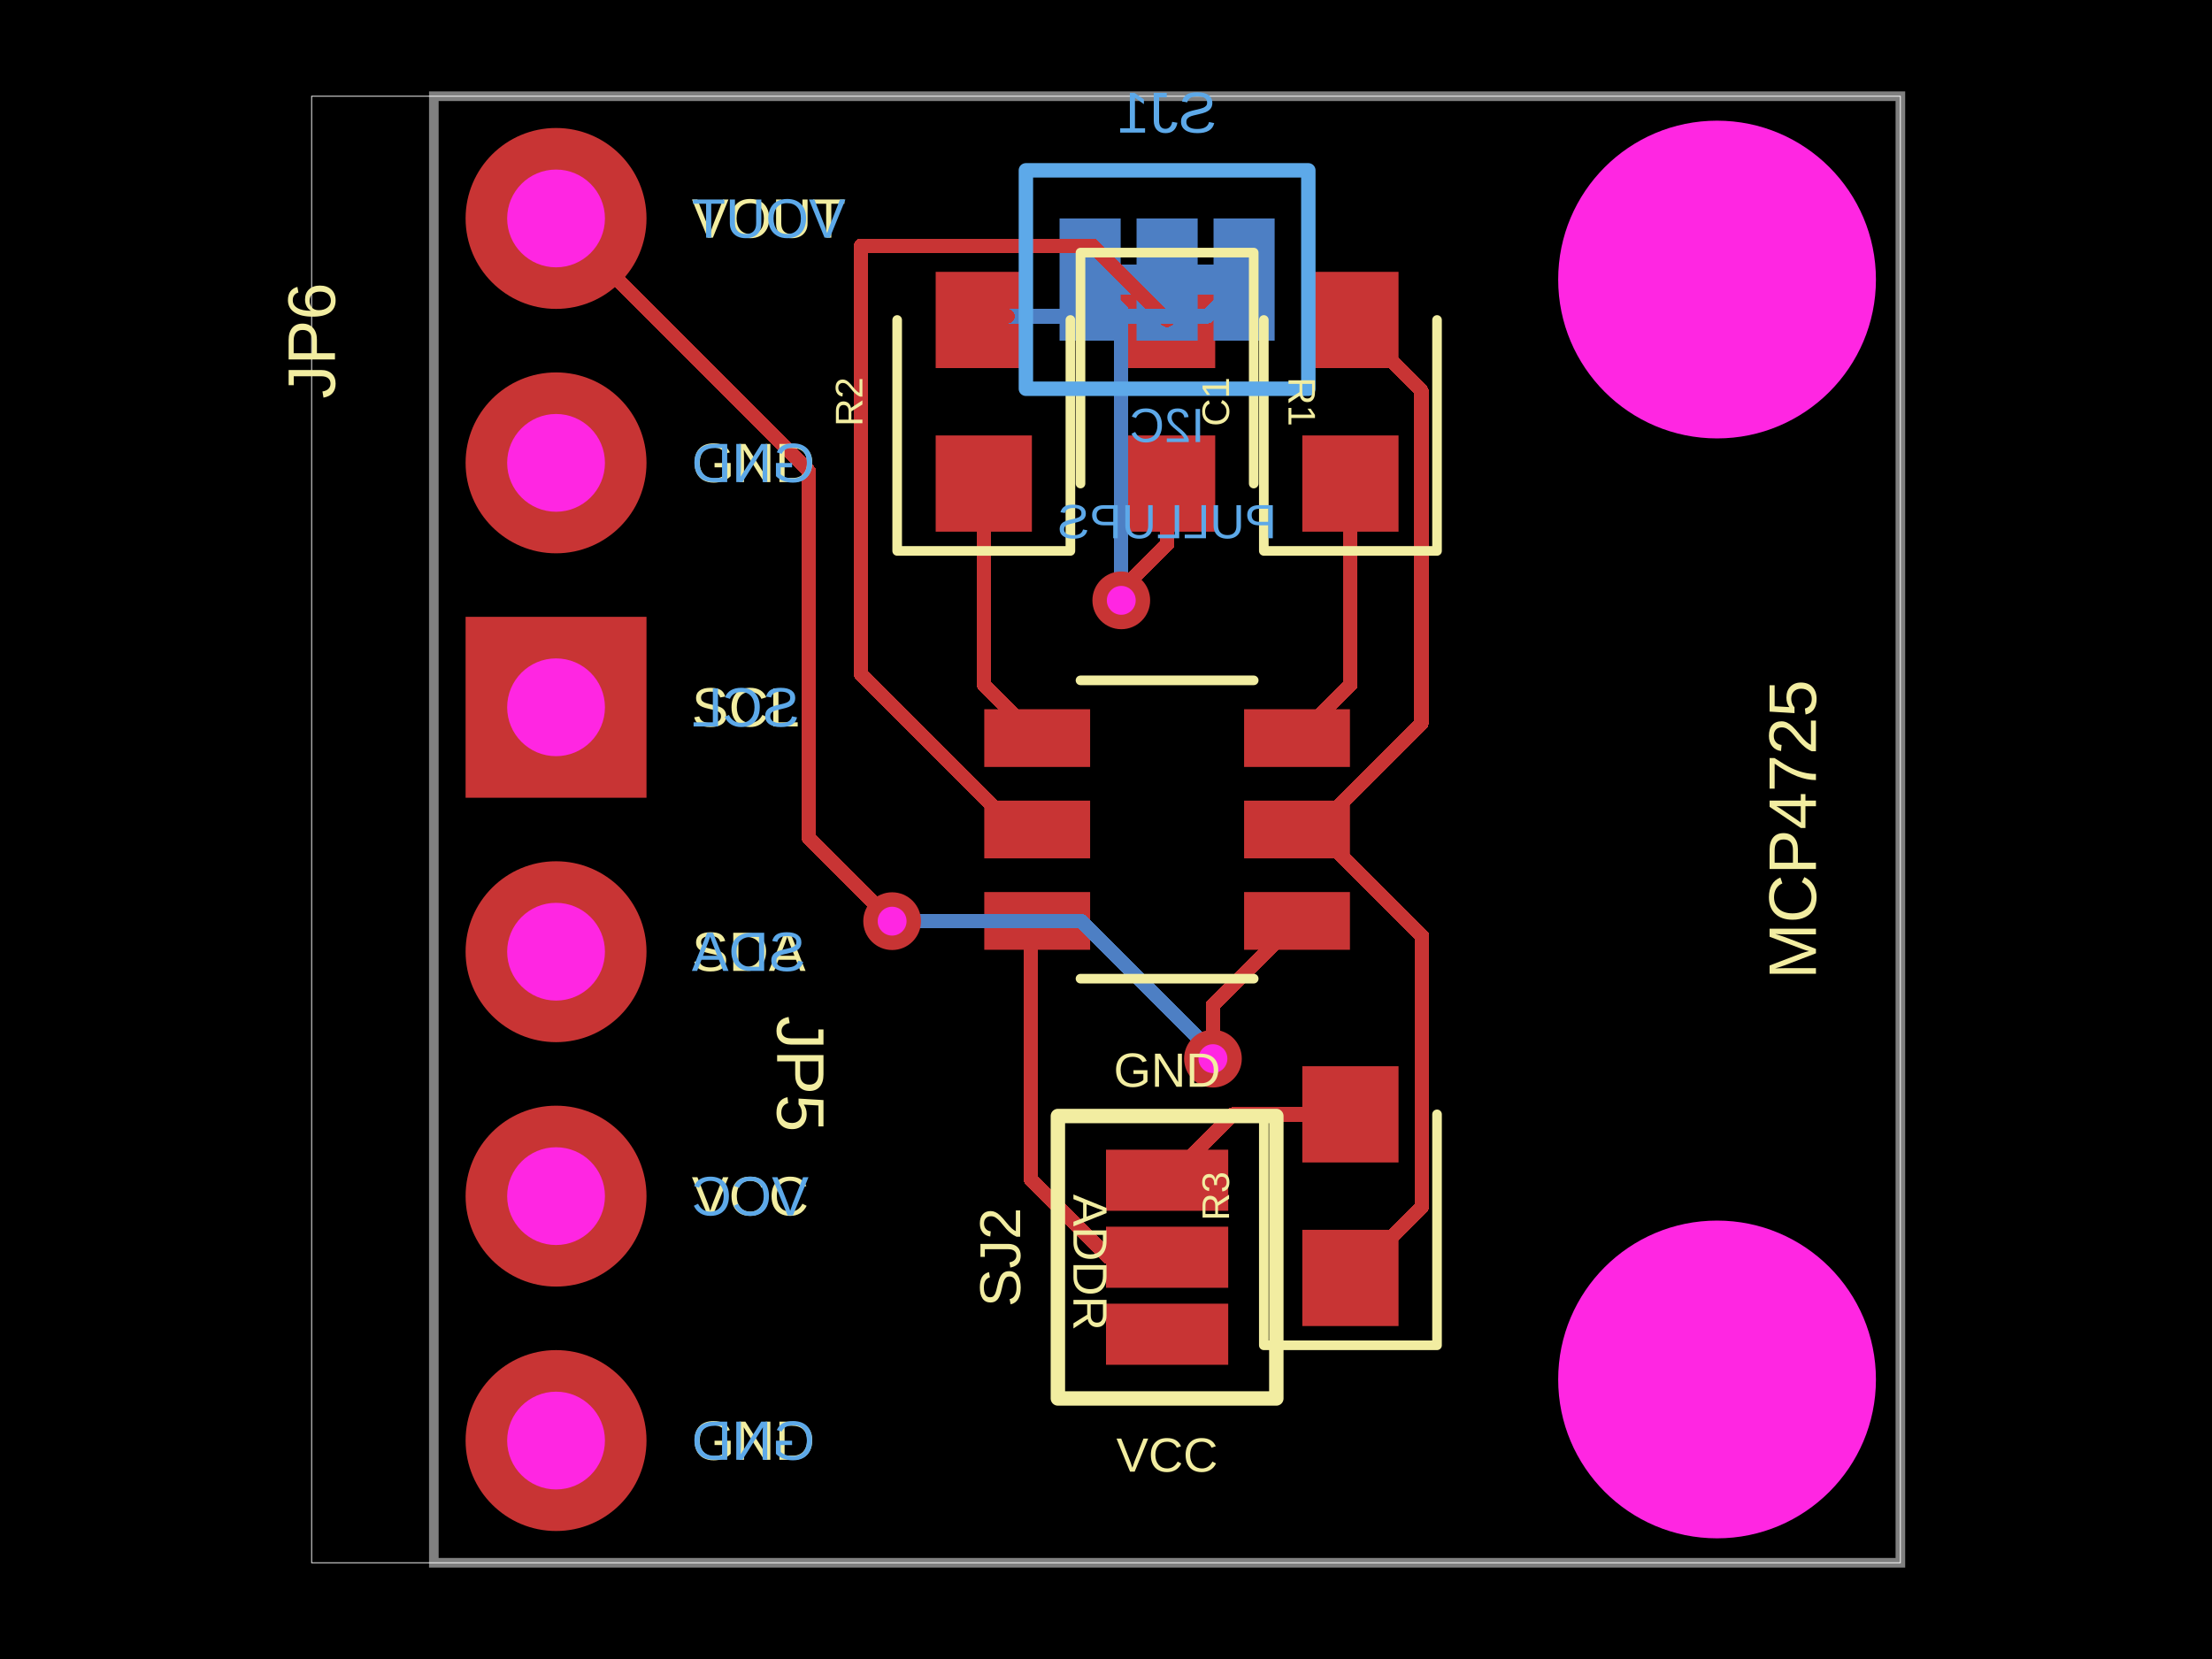
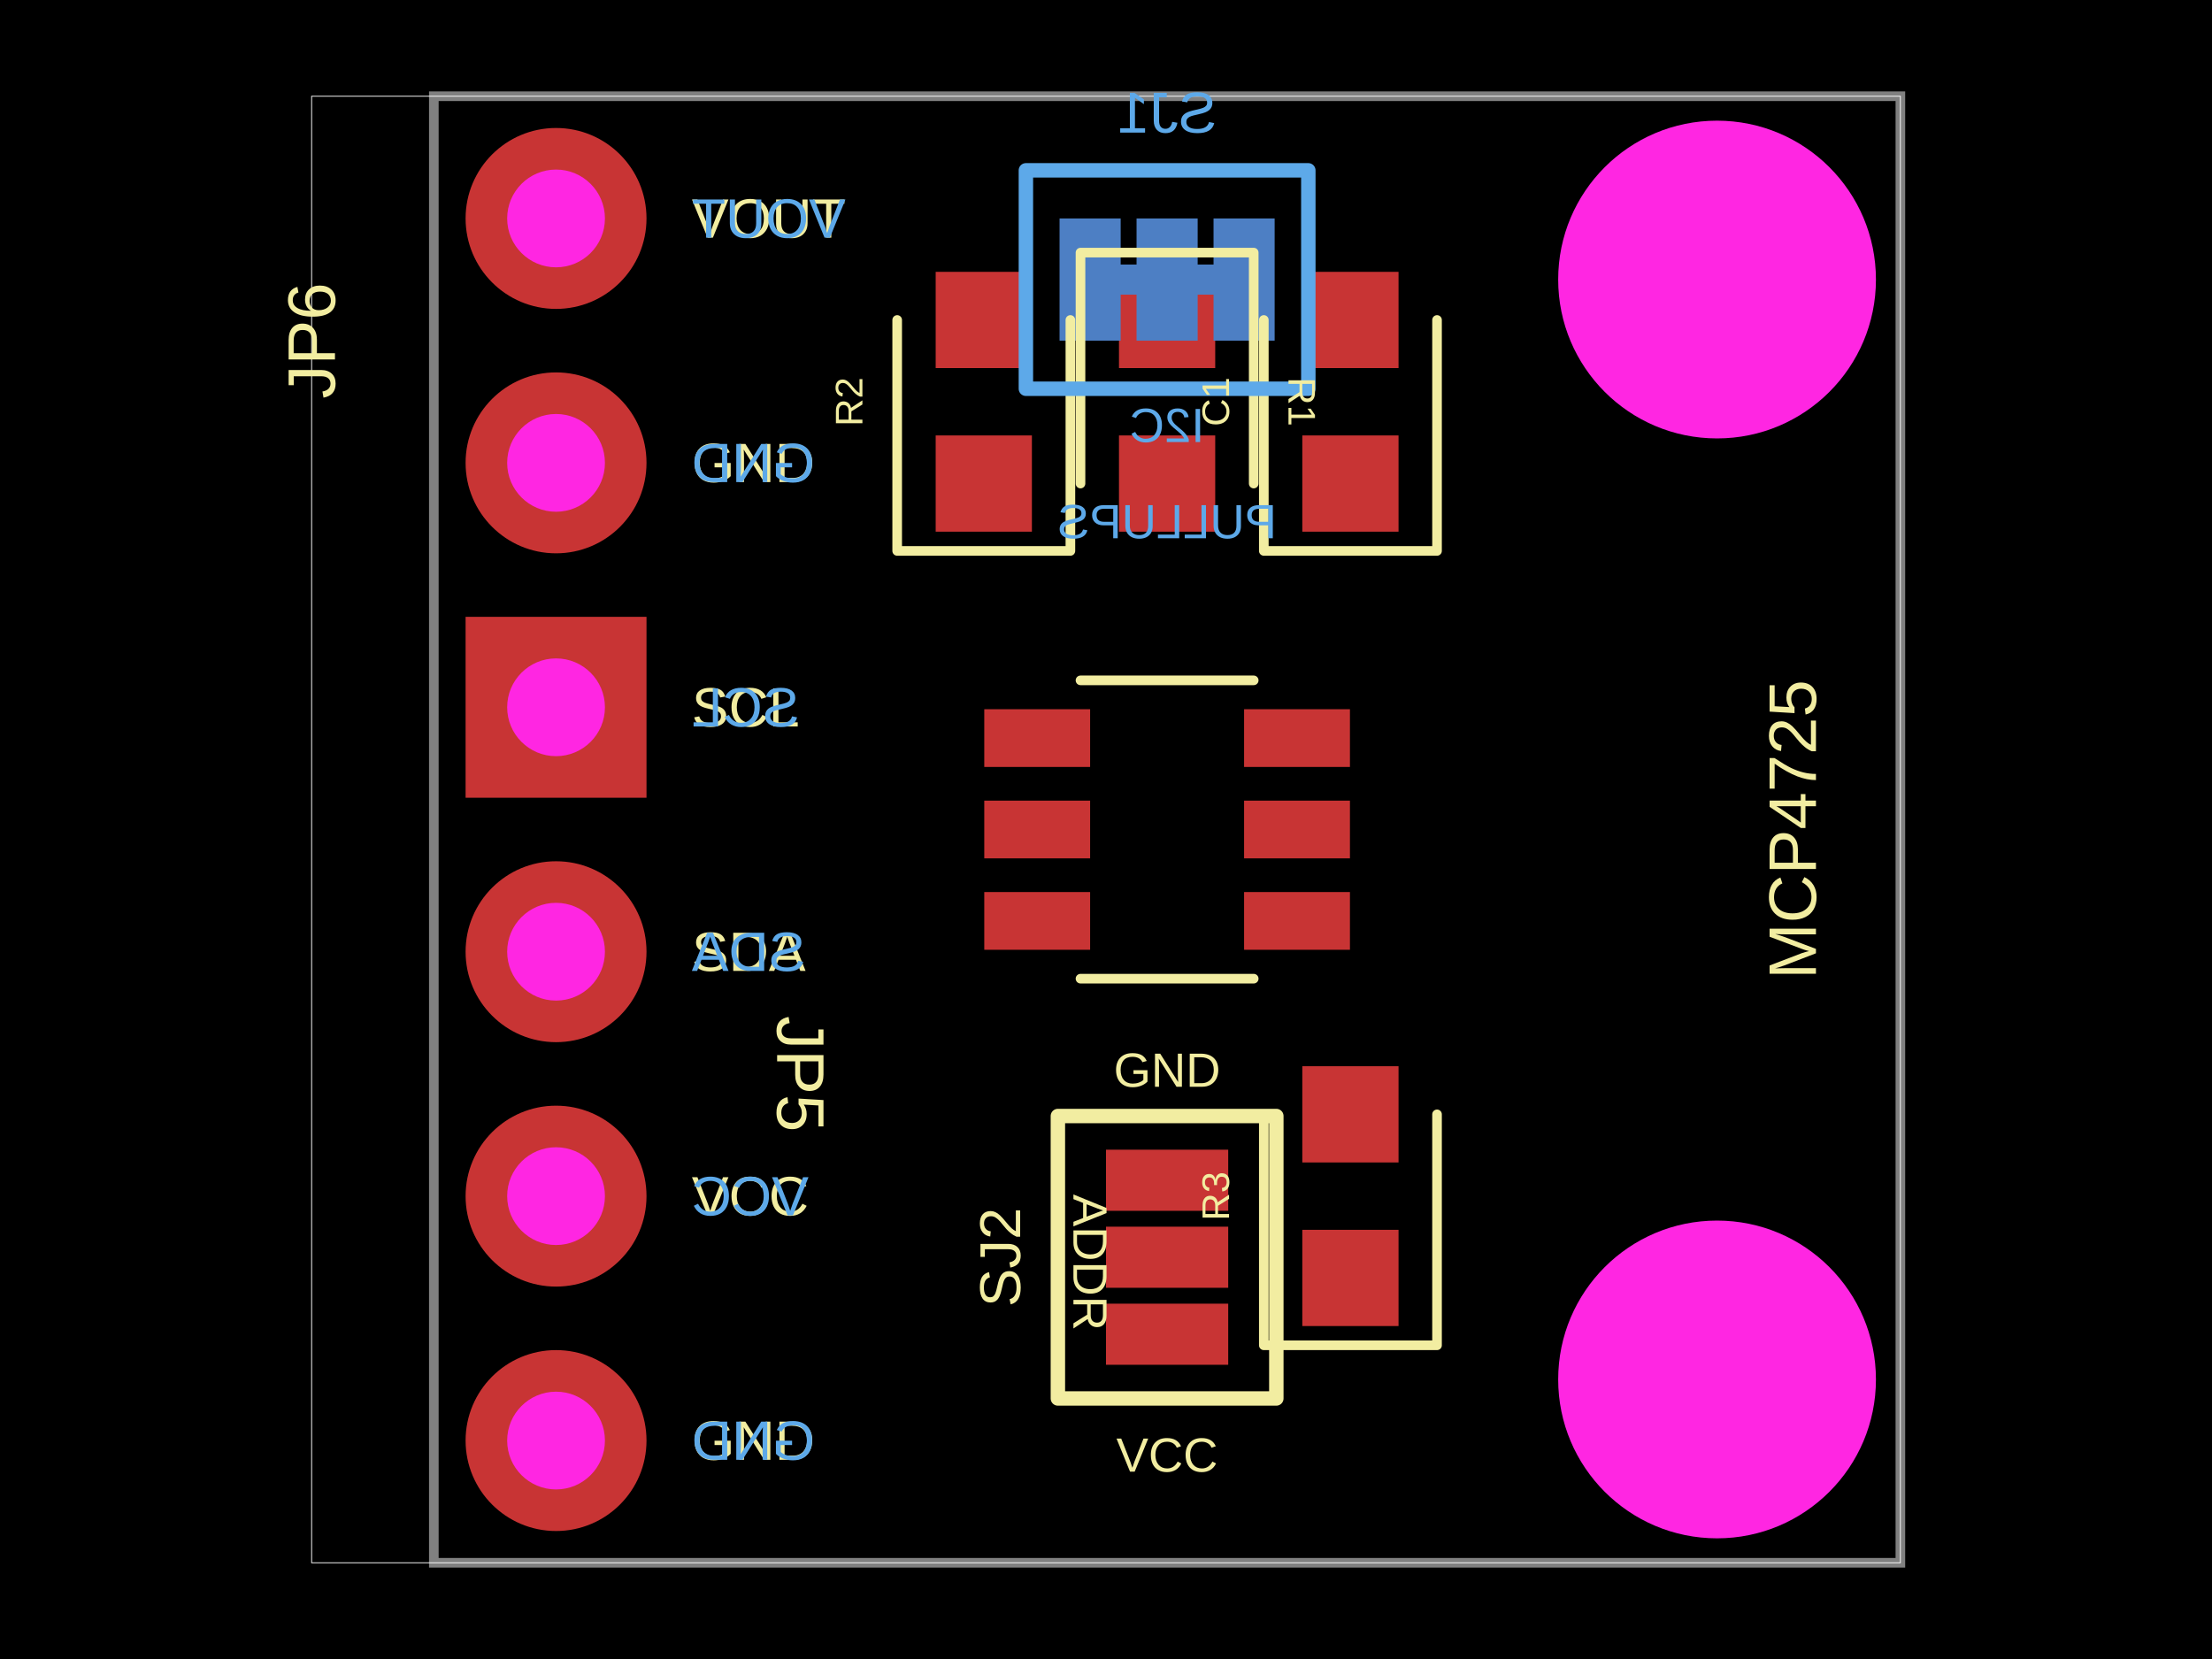
<svg xmlns="http://www.w3.org/2000/svg" width="800" height="600">
  <style />
  <rect class="boundary" x="0" y="0" fill="#000" width="800" height="600" />
  <rect class="pcb-boundary" fill="none" stroke="#fff" stroke-width="0.3" x="112.703" y="34.803" width="574.594" height="530.394" />
  <path class="pcb-board" d="M 156.903 565.197 L 687.297 565.197 L 687.297 34.803 L 156.903 34.803 Z" fill="none" stroke="rgba(255, 255, 255, 0.5)" stroke-width="3.48" />
  <rect class="pcb-pad" fill="rgb(200, 52, 52)" x="449.942" y="256.498" width="38.283" height="20.882" />
  <rect class="pcb-pad" fill="rgb(200, 52, 52)" x="449.942" y="289.559" width="38.283" height="20.882" />
  <rect class="pcb-pad" fill="rgb(200, 52, 52)" x="449.942" y="322.62" width="38.283" height="20.882" />
  <rect class="pcb-pad" fill="rgb(200, 52, 52)" x="355.974" y="322.62" width="38.283" height="20.882" />
  <rect class="pcb-pad" fill="rgb(200, 52, 52)" x="355.974" y="289.559" width="38.283" height="20.882" />
  <rect class="pcb-pad" fill="rgb(200, 52, 52)" x="355.974" y="256.498" width="38.283" height="20.882" />
  <rect class="pcb-pad" fill="rgb(200, 52, 52)" x="404.698" y="98.318" width="34.803" height="34.803" />
  <rect class="pcb-pad" fill="rgb(200, 52, 52)" x="404.698" y="157.483" width="34.803" height="34.803" />
  <rect class="pcb-pad" fill="rgb(200, 52, 52)" x="338.399" y="157.483" width="34.803" height="34.803" />
  <rect class="pcb-pad" fill="rgb(200, 52, 52)" x="338.399" y="98.318" width="34.803" height="34.803" />
  <rect class="pcb-pad" fill="rgb(200, 52, 52)" x="470.998" y="444.78" width="34.803" height="34.803" />
  <rect class="pcb-pad" fill="rgb(200, 52, 52)" x="470.998" y="385.615" width="34.803" height="34.803" />
  <rect class="pcb-pad" fill="rgb(200, 52, 52)" x="470.998" y="157.483" width="34.803" height="34.803" />
  <rect class="pcb-pad" fill="rgb(200, 52, 52)" x="470.998" y="98.318" width="34.803" height="34.803" />
  <rect class="pcb-pad" fill="rgb(77, 127, 196)" x="438.892" y="79.002" width="22.1" height="44.2" />
  <rect class="pcb-pad" fill="rgb(77, 127, 196)" x="411.05" y="79.002" width="22.1" height="44.2" />
  <rect class="pcb-pad" fill="rgb(77, 127, 196)" x="383.208" y="79.002" width="22.1" height="44.2" />
  <rect class="pcb-pad" fill="rgb(200, 52, 52)" x="400" y="471.491" width="44.2" height="22.1" />
  <rect class="pcb-pad" fill="rgb(200, 52, 52)" x="400" y="443.648" width="44.2" height="22.1" />
  <rect class="pcb-pad" fill="rgb(200, 52, 52)" x="400" y="415.806" width="44.2" height="22.1" />
  <path class="pcb-trace" stroke="rgb(77, 127, 196)" fill="none" d="M 438.892 101.102 L 433.15 101.102" stroke-width="11.05" stroke-linecap="round" stroke-linejoin="round" shape-rendering="crispEdges" data-layer="bottom" />
  <path class="pcb-trace" stroke="rgb(77, 127, 196)" fill="none" d="M 411.05 101.102 L 405.307 101.102" stroke-width="11.05" stroke-linecap="round" stroke-linejoin="round" shape-rendering="crispEdges" data-layer="bottom" />
-   <path class="pcb-trace" stroke="rgb(200, 52, 52)" fill="none" d="M 422.1 115.719 L 395.257 88.876" stroke-width="5.22" stroke-linecap="round" stroke-linejoin="round" shape-rendering="crispEdges" data-layer="top" />
-   <path class="pcb-trace" stroke="rgb(200, 52, 52)" fill="none" d="M 395.257 88.876 L 311.412 88.876" stroke-width="5.22" stroke-linecap="round" stroke-linejoin="round" shape-rendering="crispEdges" data-layer="top" />
-   <path class="pcb-trace" stroke="rgb(200, 52, 52)" fill="none" d="M 311.412 88.876 L 311.412 244.016" stroke-width="5.22" stroke-linecap="round" stroke-linejoin="round" shape-rendering="crispEdges" data-layer="top" />
-   <path class="pcb-trace" stroke="rgb(200, 52, 52)" fill="none" d="M 311.412 244.016 L 360.571 293.175" stroke-width="5.22" stroke-linecap="round" stroke-linejoin="round" shape-rendering="crispEdges" data-layer="top" />
-   <path class="pcb-trace" stroke="rgb(200, 52, 52)" fill="none" d="M 360.571 293.175 L 368.29 293.175" stroke-width="5.22" stroke-linecap="round" stroke-linejoin="round" shape-rendering="crispEdges" data-layer="top" />
-   <path class="pcb-trace" stroke="rgb(200, 52, 52)" fill="none" d="M 368.29 293.175 L 375.116 300" stroke-width="5.22" stroke-linecap="round" stroke-linejoin="round" shape-rendering="crispEdges" data-layer="top" />
-   <path class="pcb-trace" stroke="rgb(200, 52, 52)" fill="none" d="M 355.8 174.884 L 355.8 247.624" stroke-width="5.22" stroke-linecap="round" stroke-linejoin="round" shape-rendering="crispEdges" data-layer="top" />
-   <path class="pcb-trace" stroke="rgb(200, 52, 52)" fill="none" d="M 355.8 247.624 L 375.116 266.939" stroke-width="5.22" stroke-linecap="round" stroke-linejoin="round" shape-rendering="crispEdges" data-layer="top" />
-   <path class="pcb-trace" stroke="rgb(200, 52, 52)" fill="none" d="M 488.399 174.884 L 488.399 247.624" stroke-width="5.22" stroke-linecap="round" stroke-linejoin="round" shape-rendering="crispEdges" data-layer="top" />
-   <path class="pcb-trace" stroke="rgb(200, 52, 52)" fill="none" d="M 488.399 247.624 L 469.084 266.939" stroke-width="5.22" stroke-linecap="round" stroke-linejoin="round" shape-rendering="crispEdges" data-layer="top" />
-   <path class="pcb-trace" stroke="rgb(200, 52, 52)" fill="none" d="M 488.399 462.181 L 514.331 436.249" stroke-width="5.22" stroke-linecap="round" stroke-linejoin="round" shape-rendering="crispEdges" data-layer="top" />
-   <path class="pcb-trace" stroke="rgb(200, 52, 52)" fill="none" d="M 514.331 436.249 L 514.331 342.415" stroke-width="5.22" stroke-linecap="round" stroke-linejoin="round" shape-rendering="crispEdges" data-layer="top" />
-   <path class="pcb-trace" stroke="rgb(200, 52, 52)" fill="none" d="M 514.331 342.415 L 514.331 338.541" stroke-width="5.22" stroke-linecap="round" stroke-linejoin="round" shape-rendering="crispEdges" data-layer="top" />
-   <path class="pcb-trace" stroke="rgb(200, 52, 52)" fill="none" d="M 514.331 338.541 L 477.193 301.403" stroke-width="5.22" stroke-linecap="round" stroke-linejoin="round" shape-rendering="crispEdges" data-layer="top" />
-   <path class="pcb-trace" stroke="rgb(200, 52, 52)" fill="none" d="M 477.193 301.403 L 470.487 301.403" stroke-width="5.22" stroke-linecap="round" stroke-linejoin="round" shape-rendering="crispEdges" data-layer="top" />
-   <path class="pcb-trace" stroke="rgb(200, 52, 52)" fill="none" d="M 470.487 301.403 L 469.084 300" stroke-width="5.22" stroke-linecap="round" stroke-linejoin="round" shape-rendering="crispEdges" data-layer="top" />
-   <path class="pcb-trace" stroke="rgb(200, 52, 52)" fill="none" d="M 488.399 115.719 L 514.08 141.4" stroke-width="5.22" stroke-linecap="round" stroke-linejoin="round" shape-rendering="crispEdges" data-layer="top" />
-   <path class="pcb-trace" stroke="rgb(200, 52, 52)" fill="none" d="M 514.08 141.4 L 514.08 261.711" stroke-width="5.22" stroke-linecap="round" stroke-linejoin="round" shape-rendering="crispEdges" data-layer="top" />
-   <path class="pcb-trace" stroke="rgb(200, 52, 52)" fill="none" d="M 514.08 261.711 L 475.791 300" stroke-width="5.22" stroke-linecap="round" stroke-linejoin="round" shape-rendering="crispEdges" data-layer="top" />
-   <path class="pcb-trace" stroke="rgb(200, 52, 52)" fill="none" d="M 475.791 300 L 469.084 300" stroke-width="5.22" stroke-linecap="round" stroke-linejoin="round" shape-rendering="crispEdges" data-layer="top" />
-   <path class="pcb-trace" stroke="rgb(200, 52, 52)" fill="none" d="M 488.399 403.016 L 445.94 403.016" stroke-width="5.22" stroke-linecap="round" stroke-linejoin="round" shape-rendering="crispEdges" data-layer="top" />
-   <path class="pcb-trace" stroke="rgb(200, 52, 52)" fill="none" d="M 445.94 403.016 L 422.1 426.856" stroke-width="5.22" stroke-linecap="round" stroke-linejoin="round" shape-rendering="crispEdges" data-layer="top" />
-   <path class="pcb-trace" stroke="rgb(77, 127, 196)" fill="none" d="M 364.398 114.384 L 364.395 114.385" stroke-width="5.22" stroke-linecap="round" stroke-linejoin="round" shape-rendering="crispEdges" data-layer="bottom" />
-   <path class="pcb-trace" stroke="rgb(77, 127, 196)" fill="none" d="M 364.395 114.385 L 436.659 114.385" stroke-width="5.22" stroke-linecap="round" stroke-linejoin="round" shape-rendering="crispEdges" data-layer="bottom" />
-   <path class="pcb-trace" stroke="rgb(77, 127, 196)" fill="none" d="M 436.659 114.385 L 449.942 101.102" stroke-width="5.22" stroke-linecap="round" stroke-linejoin="round" shape-rendering="crispEdges" data-layer="bottom" />
-   <path class="pcb-trace" stroke="rgb(200, 52, 52)" fill="none" d="M 355.8 115.719 L 364.398 114.384" stroke-width="5.22" stroke-linecap="round" stroke-linejoin="round" shape-rendering="crispEdges" data-layer="top" />
-   <path class="pcb-trace" stroke="rgb(77, 127, 196)" fill="none" d="M 405.525 217.126 L 405.525 217.126" stroke-width="5.22" stroke-linecap="round" stroke-linejoin="round" shape-rendering="crispEdges" data-layer="bottom" />
-   <path class="pcb-trace" stroke="rgb(77, 127, 196)" fill="none" d="M 405.525 217.126 L 405.525 112.369" stroke-width="5.22" stroke-linecap="round" stroke-linejoin="round" shape-rendering="crispEdges" data-layer="bottom" />
-   <path class="pcb-trace" stroke="rgb(77, 127, 196)" fill="none" d="M 405.525 112.369 L 394.258 101.102" stroke-width="5.22" stroke-linecap="round" stroke-linejoin="round" shape-rendering="crispEdges" data-layer="bottom" />
-   <path class="pcb-trace" stroke="rgb(200, 52, 52)" fill="none" d="M 422.1 174.884 L 422.1 196.923" stroke-width="5.22" stroke-linecap="round" stroke-linejoin="round" shape-rendering="crispEdges" data-layer="top" />
-   <path class="pcb-trace" stroke="rgb(200, 52, 52)" fill="none" d="M 422.1 196.923 L 406.925 212.099" stroke-width="5.22" stroke-linecap="round" stroke-linejoin="round" shape-rendering="crispEdges" data-layer="top" />
-   <path class="pcb-trace" stroke="rgb(200, 52, 52)" fill="none" d="M 406.925 212.099 L 405.525 217.126" stroke-width="5.22" stroke-linecap="round" stroke-linejoin="round" shape-rendering="crispEdges" data-layer="top" />
-   <path class="pcb-trace" stroke="rgb(200, 52, 52)" fill="none" d="M 405.525 217.126 L 405.525 217.126" stroke-width="5.22" stroke-linecap="round" stroke-linejoin="round" shape-rendering="crispEdges" data-layer="top" />
-   <path class="pcb-trace" stroke="rgb(200, 52, 52)" fill="none" d="M 422.1 454.698 L 400.923 454.698" stroke-width="5.22" stroke-linecap="round" stroke-linejoin="round" shape-rendering="crispEdges" data-layer="top" />
-   <path class="pcb-trace" stroke="rgb(200, 52, 52)" fill="none" d="M 400.923 454.698 L 372.833 426.609" stroke-width="5.22" stroke-linecap="round" stroke-linejoin="round" shape-rendering="crispEdges" data-layer="top" />
-   <path class="pcb-trace" stroke="rgb(200, 52, 52)" fill="none" d="M 372.833 426.609 L 372.833 335.344" stroke-width="5.22" stroke-linecap="round" stroke-linejoin="round" shape-rendering="crispEdges" data-layer="top" />
-   <path class="pcb-trace" stroke="rgb(200, 52, 52)" fill="none" d="M 372.833 335.344 L 375.116 333.061" stroke-width="5.22" stroke-linecap="round" stroke-linejoin="round" shape-rendering="crispEdges" data-layer="top" />
-   <path class="pcb-trace" stroke="rgb(77, 127, 196)" fill="none" d="M 322.651 333.15 L 322.651 333.15" stroke-width="5.22" stroke-linecap="round" stroke-linejoin="round" shape-rendering="crispEdges" data-layer="bottom" />
-   <path class="pcb-trace" stroke="rgb(77, 127, 196)" fill="none" d="M 322.651 333.15 L 391.082 333.15" stroke-width="5.22" stroke-linecap="round" stroke-linejoin="round" shape-rendering="crispEdges" data-layer="bottom" />
-   <path class="pcb-trace" stroke="rgb(77, 127, 196)" fill="none" d="M 391.082 333.15 L 434.948 377.016" stroke-width="5.22" stroke-linecap="round" stroke-linejoin="round" shape-rendering="crispEdges" data-layer="bottom" />
-   <path class="pcb-trace" stroke="rgb(77, 127, 196)" fill="none" d="M 434.948 377.016 L 438.675 382.874" stroke-width="5.22" stroke-linecap="round" stroke-linejoin="round" shape-rendering="crispEdges" data-layer="bottom" />
-   <path class="pcb-trace" stroke="rgb(77, 127, 196)" fill="none" d="M 438.675 382.874 L 438.675 382.874" stroke-width="5.22" stroke-linecap="round" stroke-linejoin="round" shape-rendering="crispEdges" data-layer="bottom" />
-   <path class="pcb-trace" stroke="rgb(200, 52, 52)" fill="none" d="M 201.102 79.002 L 292.446 170.346" stroke-width="5.22" stroke-linecap="round" stroke-linejoin="round" shape-rendering="crispEdges" data-layer="top" />
-   <path class="pcb-trace" stroke="rgb(200, 52, 52)" fill="none" d="M 292.446 170.346 L 292.446 302.177" stroke-width="5.22" stroke-linecap="round" stroke-linejoin="round" shape-rendering="crispEdges" data-layer="top" />
-   <path class="pcb-trace" stroke="rgb(200, 52, 52)" fill="none" d="M 292.446 302.177 L 292.446 302.94" stroke-width="5.22" stroke-linecap="round" stroke-linejoin="round" shape-rendering="crispEdges" data-layer="top" />
-   <path class="pcb-trace" stroke="rgb(200, 52, 52)" fill="none" d="M 292.446 302.94 L 322.651 333.145" stroke-width="5.22" stroke-linecap="round" stroke-linejoin="round" shape-rendering="crispEdges" data-layer="top" />
-   <path class="pcb-trace" stroke="rgb(200, 52, 52)" fill="none" d="M 322.651 333.145 L 322.651 333.15" stroke-width="5.22" stroke-linecap="round" stroke-linejoin="round" shape-rendering="crispEdges" data-layer="top" />
-   <path class="pcb-trace" stroke="rgb(200, 52, 52)" fill="none" d="M 322.651 333.15 L 322.651 333.15" stroke-width="5.22" stroke-linecap="round" stroke-linejoin="round" shape-rendering="crispEdges" data-layer="top" />
-   <path class="pcb-trace" stroke="rgb(200, 52, 52)" fill="none" d="M 438.675 382.874 L 438.675 382.874" stroke-width="5.22" stroke-linecap="round" stroke-linejoin="round" shape-rendering="crispEdges" data-layer="top" />
-   <path class="pcb-trace" stroke="rgb(200, 52, 52)" fill="none" d="M 438.675 382.874 L 438.675 363.471" stroke-width="5.22" stroke-linecap="round" stroke-linejoin="round" shape-rendering="crispEdges" data-layer="top" />
-   <path class="pcb-trace" stroke="rgb(200, 52, 52)" fill="none" d="M 438.675 363.471 L 469.084 333.061" stroke-width="5.22" stroke-linecap="round" stroke-linejoin="round" shape-rendering="crispEdges" data-layer="top" />
-   <g>
-     <circle class="pcb-hole-outer" fill="rgb(200, 52, 52)" cx="405.525" cy="217.126" r="10.441" />
-     <circle class="pcb-hole-inner" fill="#FF26E2" cx="405.525" cy="217.126" r="5.22" />
-   </g>
-   <g>
-     <circle class="pcb-hole-outer" fill="rgb(200, 52, 52)" cx="322.651" cy="333.15" r="10.441" />
-     <circle class="pcb-hole-inner" fill="#FF26E2" cx="322.651" cy="333.15" r="5.22" />
-   </g>
-   <g>
-     <circle class="pcb-hole-outer" fill="rgb(200, 52, 52)" cx="438.675" cy="382.874" r="10.441" />
-     <circle class="pcb-hole-inner" fill="#FF26E2" cx="438.675" cy="382.874" r="5.22" />
-   </g>
  <path class="pcb-silkscreen pcb-silkscreen-top" d="M 390.777 246.059 L 453.423 246.059" fill="none" stroke="#f2eda1" stroke-width="3.48" stroke-linecap="round" stroke-linejoin="round" data-pcb-component-id="null" data-pcb-silkscreen-path-id="pcb_silkscreen_path_0" />
  <path class="pcb-silkscreen pcb-silkscreen-top" d="M 390.777 353.948 L 453.423 353.948" fill="none" stroke="#f2eda1" stroke-width="3.48" stroke-linecap="round" stroke-linejoin="round" data-pcb-component-id="null" data-pcb-silkscreen-path-id="pcb_silkscreen_path_1" />
  <path class="pcb-silkscreen pcb-silkscreen-top" d="M 453.422 174.884 L 453.422 91.357 L 390.777 91.357 L 390.777 174.884" fill="none" stroke="#f2eda1" stroke-width="3.48" stroke-linecap="round" stroke-linejoin="round" data-pcb-component-id="pcb_component_1" data-pcb-silkscreen-path-id="pcb_silkscreen_path_2" />
  <path class="pcb-silkscreen pcb-silkscreen-top" d="M 324.478 115.719 L 324.478 199.246 L 387.123 199.246 L 387.123 115.719" fill="none" stroke="#f2eda1" stroke-width="3.48" stroke-linecap="round" stroke-linejoin="round" data-pcb-component-id="pcb_component_2" data-pcb-silkscreen-path-id="pcb_silkscreen_path_3" />
  <path class="pcb-silkscreen pcb-silkscreen-top" d="M 457.077 403.016 L 457.077 486.543 L 519.722 486.543 L 519.722 403.016" fill="none" stroke="#f2eda1" stroke-width="3.48" stroke-linecap="round" stroke-linejoin="round" data-pcb-component-id="pcb_component_3" data-pcb-silkscreen-path-id="pcb_silkscreen_path_4" />
  <path class="pcb-silkscreen pcb-silkscreen-top" d="M 457.077 115.719 L 457.077 199.246 L 519.722 199.246 L 519.722 115.719" fill="none" stroke="#f2eda1" stroke-width="3.48" stroke-linecap="round" stroke-linejoin="round" data-pcb-component-id="pcb_component_4" data-pcb-silkscreen-path-id="pcb_silkscreen_path_5" />
  <path class="pcb-silkscreen pcb-silkscreen-bottom" d="M 473.173 140.603 L 371.027 140.603 L 371.027 61.601 L 473.173 61.601 L 473.173 140.603 Z" fill="none" stroke="#5da9e9" stroke-width="5.22" stroke-linecap="round" stroke-linejoin="round" data-pcb-component-id="pcb_component_7" data-pcb-silkscreen-path-id="pcb_silkscreen_path_6" />
  <path class="pcb-silkscreen pcb-silkscreen-top" d="M 461.601 505.771 L 461.601 403.625 L 382.599 403.625 L 382.599 505.771 L 461.601 505.771 Z" fill="none" stroke="#f2eda1" stroke-width="5.22" stroke-linecap="round" stroke-linejoin="round" data-pcb-component-id="pcb_component_8" data-pcb-silkscreen-path-id="pcb_silkscreen_path_7" />
  <text x="0" y="0" dx="0" dy="0" fill="#f2eda1" font-family="Arial, sans-serif" font-size="13.921" text-anchor="middle" dominant-baseline="central" transform="matrix(6.123233995736766e-17,1,-1,6.123233995736766e-17,470.8237,145.3016)" class="pcb-silkscreen-text pcb-silkscreen-top" data-pcb-silkscreen-text-id="pcb_component_1" stroke="none">R1</text>
  <text x="0" y="0" dx="0" dy="0" fill="#f2eda1" font-family="Arial, sans-serif" font-size="13.921" text-anchor="middle" dominant-baseline="central" transform="matrix(-1.8369701987210297e-16,-1,1,-1.8369701987210297e-16,307.0766,145.3016)" class="pcb-silkscreen-text pcb-silkscreen-top" data-pcb-silkscreen-text-id="pcb_component_2" stroke="none">R2</text>
  <text x="0" y="0" dx="0" dy="0" fill="#f2eda1" font-family="Arial, sans-serif" font-size="13.921" text-anchor="middle" dominant-baseline="central" transform="matrix(-1.8369701987210297e-16,-1,1,-1.8369701987210297e-16,439.6752,432.5986)" class="pcb-silkscreen-text pcb-silkscreen-top" data-pcb-silkscreen-text-id="pcb_component_3" stroke="none">R3</text>
  <text x="0" y="0" dx="0" dy="0" fill="#f2eda1" font-family="Arial, sans-serif" font-size="13.921" text-anchor="middle" dominant-baseline="central" transform="matrix(-1.8369701987210297e-16,-1,1,-1.8369701987210297e-16,439.6752,145.3016)" class="pcb-silkscreen-text pcb-silkscreen-top" data-pcb-silkscreen-text-id="pcb_component_4" stroke="none">C1</text>
  <text x="0" y="0" dx="0" dy="0" fill="#f2eda1" font-family="Arial, sans-serif" font-size="20.046" text-anchor="start" dominant-baseline="central" transform="matrix(1,0,0,1,250.174,167.4014)" class="pcb-silkscreen-text pcb-silkscreen-top" data-pcb-silkscreen-text-id="pcb_component_5" stroke="none">GND</text>
  <text x="0" y="0" dx="0" dy="0" fill="#5da9e9" font-family="Arial, sans-serif" font-size="20.046" text-anchor="end" dominant-baseline="central" transform="matrix(-1,0,0,1,250.174,167.4014)" class="pcb-silkscreen-text pcb-silkscreen-bottom" data-pcb-silkscreen-text-id="pcb_component_5" stroke="none">GND</text>
  <text x="0" y="0" dx="0" dy="0" fill="#f2eda1" font-family="Arial, sans-serif" font-size="20.046" text-anchor="start" dominant-baseline="central" transform="matrix(1,0,0,1,250.174,79.00232)" class="pcb-silkscreen-text pcb-silkscreen-top" data-pcb-silkscreen-text-id="pcb_component_5" stroke="none">VOUT</text>
  <text x="0" y="0" dx="0" dy="0" fill="#5da9e9" font-family="Arial, sans-serif" font-size="20.046" text-anchor="end" dominant-baseline="central" transform="matrix(-1,0,0,1,250.174,79.00232)" class="pcb-silkscreen-text pcb-silkscreen-bottom" data-pcb-silkscreen-text-id="pcb_component_5" stroke="none">VOUT</text>
  <text x="0" y="0" dx="0" dy="0" fill="#f2eda1" font-family="Arial, sans-serif" font-size="24.362" text-anchor="middle" dominant-baseline="central" transform="matrix(-1.8369701987210297e-16,-1,1,-1.8369701987210297e-16,112.703,123.2019)" class="pcb-silkscreen-text pcb-silkscreen-top" data-pcb-silkscreen-text-id="pcb_component_5" stroke="none">JP6</text>
  <text x="0" y="0" dx="0" dy="0" fill="#f2eda1" font-family="Arial, sans-serif" font-size="20.046" text-anchor="start" dominant-baseline="central" transform="matrix(1,0,0,1,250.174,255.8005)" class="pcb-silkscreen-text pcb-silkscreen-top" data-pcb-silkscreen-text-id="pcb_component_6" stroke="none">SCL</text>
  <text x="0" y="0" dx="0" dy="0" fill="#5da9e9" font-family="Arial, sans-serif" font-size="20.046" text-anchor="end" dominant-baseline="central" transform="matrix(-1,0,0,1,250.174,255.8005)" class="pcb-silkscreen-text pcb-silkscreen-bottom" data-pcb-silkscreen-text-id="pcb_component_6" stroke="none">SCL</text>
  <text x="0" y="0" dx="0" dy="0" fill="#f2eda1" font-family="Arial, sans-serif" font-size="20.046" text-anchor="start" dominant-baseline="central" transform="matrix(1,0,0,1,250.174,344.1995)" class="pcb-silkscreen-text pcb-silkscreen-top" data-pcb-silkscreen-text-id="pcb_component_6" stroke="none">SDA</text>
  <text x="0" y="0" dx="0" dy="0" fill="#5da9e9" font-family="Arial, sans-serif" font-size="20.046" text-anchor="end" dominant-baseline="central" transform="matrix(-1,0,0,1,250.174,344.1995)" class="pcb-silkscreen-text pcb-silkscreen-bottom" data-pcb-silkscreen-text-id="pcb_component_6" stroke="none">SDA</text>
  <text x="0" y="0" dx="0" dy="0" fill="#f2eda1" font-family="Arial, sans-serif" font-size="20.046" text-anchor="start" dominant-baseline="central" transform="matrix(1,0,0,1,250.174,432.5986)" class="pcb-silkscreen-text pcb-silkscreen-top" data-pcb-silkscreen-text-id="pcb_component_6" stroke="none">VCC</text>
  <text x="0" y="0" dx="0" dy="0" fill="#5da9e9" font-family="Arial, sans-serif" font-size="20.046" text-anchor="end" dominant-baseline="central" transform="matrix(-1,0,0,1,250.174,432.5986)" class="pcb-silkscreen-text pcb-silkscreen-bottom" data-pcb-silkscreen-text-id="pcb_component_6" stroke="none">VCC</text>
  <text x="0" y="0" dx="0" dy="0" fill="#f2eda1" font-family="Arial, sans-serif" font-size="20.046" text-anchor="start" dominant-baseline="central" transform="matrix(1,0,0,1,250.174,520.9977)" class="pcb-silkscreen-text pcb-silkscreen-top" data-pcb-silkscreen-text-id="pcb_component_6" stroke="none">GND</text>
  <text x="0" y="0" dx="0" dy="0" fill="#5da9e9" font-family="Arial, sans-serif" font-size="20.046" text-anchor="end" dominant-baseline="central" transform="matrix(-1,0,0,1,250.174,520.9977)" class="pcb-silkscreen-text pcb-silkscreen-bottom" data-pcb-silkscreen-text-id="pcb_component_6" stroke="none">GND</text>
  <text x="0" y="0" dx="0" dy="0" fill="#f2eda1" font-family="Arial, sans-serif" font-size="24.362" text-anchor="middle" dominant-baseline="central" transform="matrix(6.123233995736766e-17,1,-1,6.123233995736766e-17,289.5012,388.3991)" class="pcb-silkscreen-text pcb-silkscreen-top" data-pcb-silkscreen-text-id="pcb_component_6" stroke="none">JP5</text>
  <text x="0" y="0" dx="0" dy="0" fill="#5da9e9" font-family="Arial, sans-serif" font-size="17.401" text-anchor="middle" dominant-baseline="central" transform="matrix(-1,0,0,1,422.0998,153.8283)" class="pcb-silkscreen-text pcb-silkscreen-bottom" data-pcb-silkscreen-text-id="null" stroke="none">I2C</text>
  <text x="0" y="0" dx="0" dy="0" fill="#5da9e9" font-family="Arial, sans-serif" font-size="17.401" text-anchor="middle" dominant-baseline="central" transform="matrix(-1,0,0,1,422.0998,188.6311)" class="pcb-silkscreen-text pcb-silkscreen-bottom" data-pcb-silkscreen-text-id="null" stroke="none">PULLUPS</text>
  <text x="0" y="0" dx="0" dy="0" fill="#f2eda1" font-family="Arial, sans-serif" font-size="17.401" text-anchor="middle" dominant-baseline="central" transform="matrix(1,0,0,1,422.0998,387.007)" class="pcb-silkscreen-text pcb-silkscreen-top" data-pcb-silkscreen-text-id="null" stroke="none">GND</text>
  <text x="0" y="0" dx="0" dy="0" fill="#f2eda1" font-family="Arial, sans-serif" font-size="17.401" text-anchor="middle" dominant-baseline="central" transform="matrix(1,0,0,1,422.0998,526.2181)" class="pcb-silkscreen-text pcb-silkscreen-top" data-pcb-silkscreen-text-id="null" stroke="none">VCC</text>
  <text x="0" y="0" dx="0" dy="0" fill="#f2eda1" font-family="Arial, sans-serif" font-size="17.401" text-anchor="middle" dominant-baseline="central" transform="matrix(6.123233995736766e-17,1,-1,6.123233995736766e-17,394.2575,456.6125)" class="pcb-silkscreen-text pcb-silkscreen-top" data-pcb-silkscreen-text-id="null" stroke="none">ADDR</text>
  <text x="0" y="0" dx="0" dy="0" fill="#f2eda1" font-family="Arial, sans-serif" font-size="24.362" text-anchor="middle" dominant-baseline="central" transform="matrix(-1.8369701987210297e-16,-1,1,-1.8369701987210297e-16,648.3179,300)" class="pcb-silkscreen-text pcb-silkscreen-top" data-pcb-silkscreen-text-id="null" stroke="none">MCP4725</text>
  <text x="0" y="0" dx="0" dy="0" fill="#5da9e9" font-family="Arial, sans-serif" font-size="20.882" text-anchor="middle" dominant-baseline="central" transform="matrix(-1,0,0,1,422.0998,40.71926)" class="pcb-silkscreen-text pcb-silkscreen-bottom" data-pcb-silkscreen-text-id="pcb_component_7" stroke="none">SJ1</text>
  <text x="0" y="0" dx="0" dy="0" fill="#f2eda1" font-family="Arial, sans-serif" font-size="20.882" text-anchor="middle" dominant-baseline="central" transform="matrix(-1.8369701987210297e-16,-1,1,-1.8369701987210297e-16,361.7169,454.6984)" class="pcb-silkscreen-text pcb-silkscreen-top" data-pcb-silkscreen-text-id="pcb_component_8" stroke="none">SJ2</text>
  <g>
    <circle class="pcb-hole-outer" fill="rgb(200, 52, 52)" cx="201.102" cy="167.401" r="32.715" />
    <circle class="pcb-hole-inner" fill="#FF26E2" cx="201.102" cy="167.401" r="17.68" />
  </g>
  <g>
    <circle class="pcb-hole-outer" fill="rgb(200, 52, 52)" cx="201.102" cy="79.002" r="32.715" />
    <circle class="pcb-hole-inner" fill="#FF26E2" cx="201.102" cy="79.002" r="17.68" />
  </g>
  <g>
    <rect class="pcb-hole-outer-pad" fill="rgb(200, 52, 52)" x="168.387" y="223.086" width="65.429" height="65.429" />
    <circle class="pcb-hole-inner" fill="#FF26E2" cx="201.102" cy="255.8" r="17.68" />
  </g>
  <g>
    <circle class="pcb-hole-outer" fill="rgb(200, 52, 52)" cx="201.102" cy="344.2" r="32.715" />
    <circle class="pcb-hole-inner" fill="#FF26E2" cx="201.102" cy="344.2" r="17.68" />
  </g>
  <g>
    <circle class="pcb-hole-outer" fill="rgb(200, 52, 52)" cx="201.102" cy="432.599" r="32.715" />
    <circle class="pcb-hole-inner" fill="#FF26E2" cx="201.102" cy="432.599" r="17.68" />
  </g>
  <g>
    <circle class="pcb-hole-outer" fill="rgb(200, 52, 52)" cx="201.102" cy="520.998" r="32.715" />
    <circle class="pcb-hole-inner" fill="#FF26E2" cx="201.102" cy="520.998" r="17.68" />
  </g>
  <circle class="pcb-hole" cx="620.998" cy="101.102" r="57.459" fill="#FF26E2" />
  <circle class="pcb-hole" cx="620.998" cy="498.898" r="57.459" fill="#FF26E2" />
</svg>
